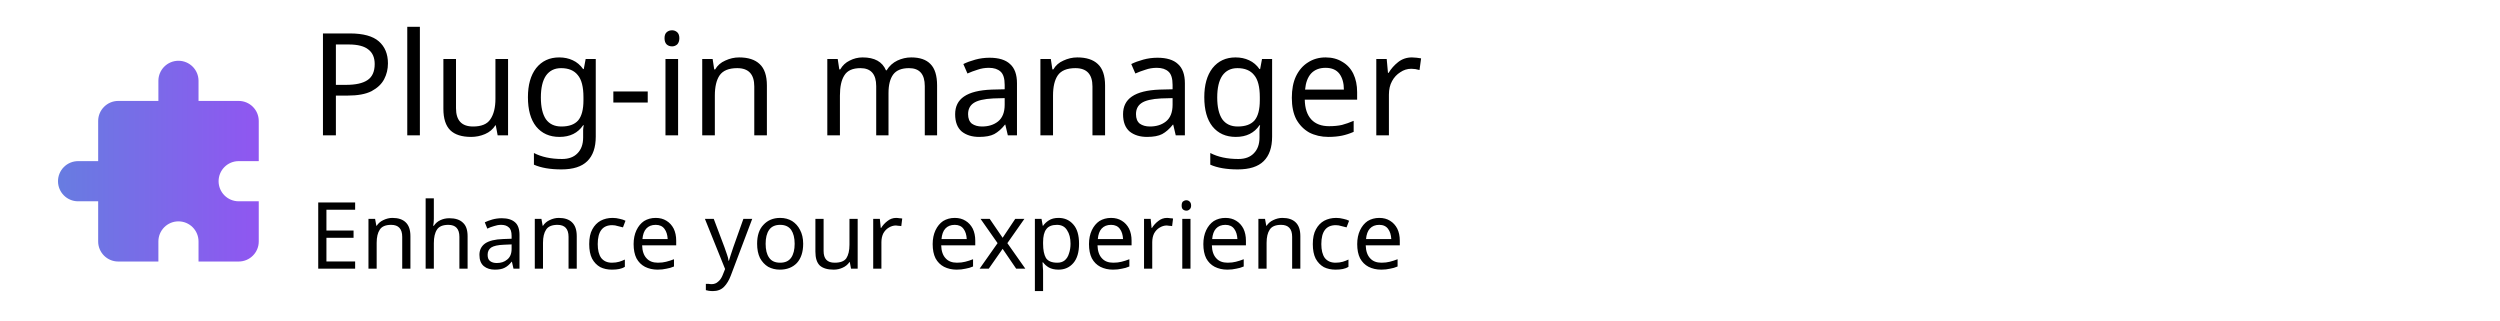
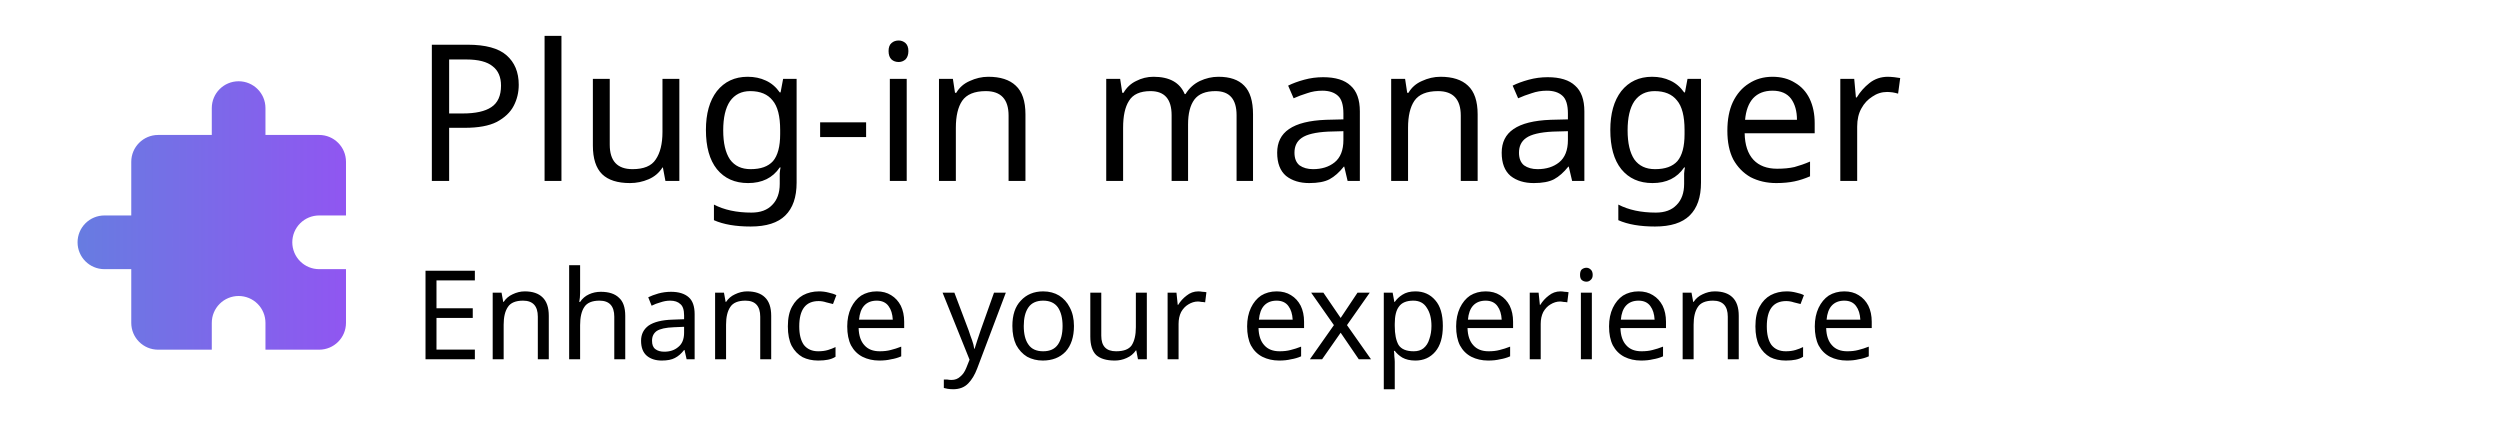
- <svg xmlns="http://www.w3.org/2000/svg" xmlns:xlink="http://www.w3.org/1999/xlink" width="468" height="60" viewBox="0 0 123.825 15.875" version="1.1" id="svg5">
+ <svg xmlns="http://www.w3.org/2000/svg" xmlns:xlink="http://www.w3.org/1999/xlink" width="350" height="60" viewBox="0 0 92.604 15.875" version="1.1" id="svg5">
  <defs id="defs2">
    <linearGradient xlink:href="#linearGradient19812" id="linearGradient19814" x1="10.124" y1="93.223" x2="40.592" y2="93.223" gradientUnits="userSpaceOnUse" gradientTransform="matrix(0.3263494,0,0,0.3263498,-0.4311044,-22.44181)" />
    <linearGradient id="linearGradient19812">
      <stop style="stop-color:#677ce1;stop-opacity:1;" offset="0" id="stop19808" />
      <stop style="stop-color:#9056f1;stop-opacity:1;" offset="1" id="stop19810" />
    </linearGradient>
  </defs>
  <g id="layer1">
    <path d="M 12.816,9.97 V 11.959 A 0.994,0.994 0 0 1 11.822,12.953 H 9.833 V 11.959 A 0.994,0.994 0 0 0 8.839,10.964 0.994,0.994 0 0 0 7.845,11.959 V 12.953 H 5.856 A 0.994,0.994 0 0 1 4.862,11.959 V 9.97 H 3.867 A 0.994,0.994 0 0 1 2.873,8.976 0.994,0.994 0 0 1 3.867,7.981 H 4.862 V 5.993 c 0,-0.547 0.447,-0.994 0.994,-0.994 H 7.845 V 4.004 A 0.994,0.994 0 0 1 8.839,3.01 0.994,0.994 0 0 1 9.833,4.004 V 4.999 H 11.822 A 0.994,0.994 0 0 1 12.816,5.993 V 7.981 H 11.822 A 0.994,0.994 0 0 0 10.827,8.976 0.994,0.994 0 0 0 11.822,9.97 Z" id="path17411" style="fill:url(#linearGradient19814);fill-opacity:1;stroke-width:0.497" />
    <text xml:space="preserve" style="font-size:4.586px;font-family:'Google Sans';-inkscape-font-specification:'Google Sans';fill:#000000;stroke:#000000;stroke-width:0;stroke-linecap:square" x="15.31" y="6.704" id="text1058">
      <tspan style="font-size:7.056px;fill:#000000;stroke-width:0" x="15.31" y="6.704" id="tspan1060">Plug-in manager</tspan>
      <tspan style="font-size:4.586px;fill:#000000;stroke-width:0" x="15.31" y="13.31" id="tspan1114">Enhance your experience</tspan>
    </text>
  </g>
</svg>
